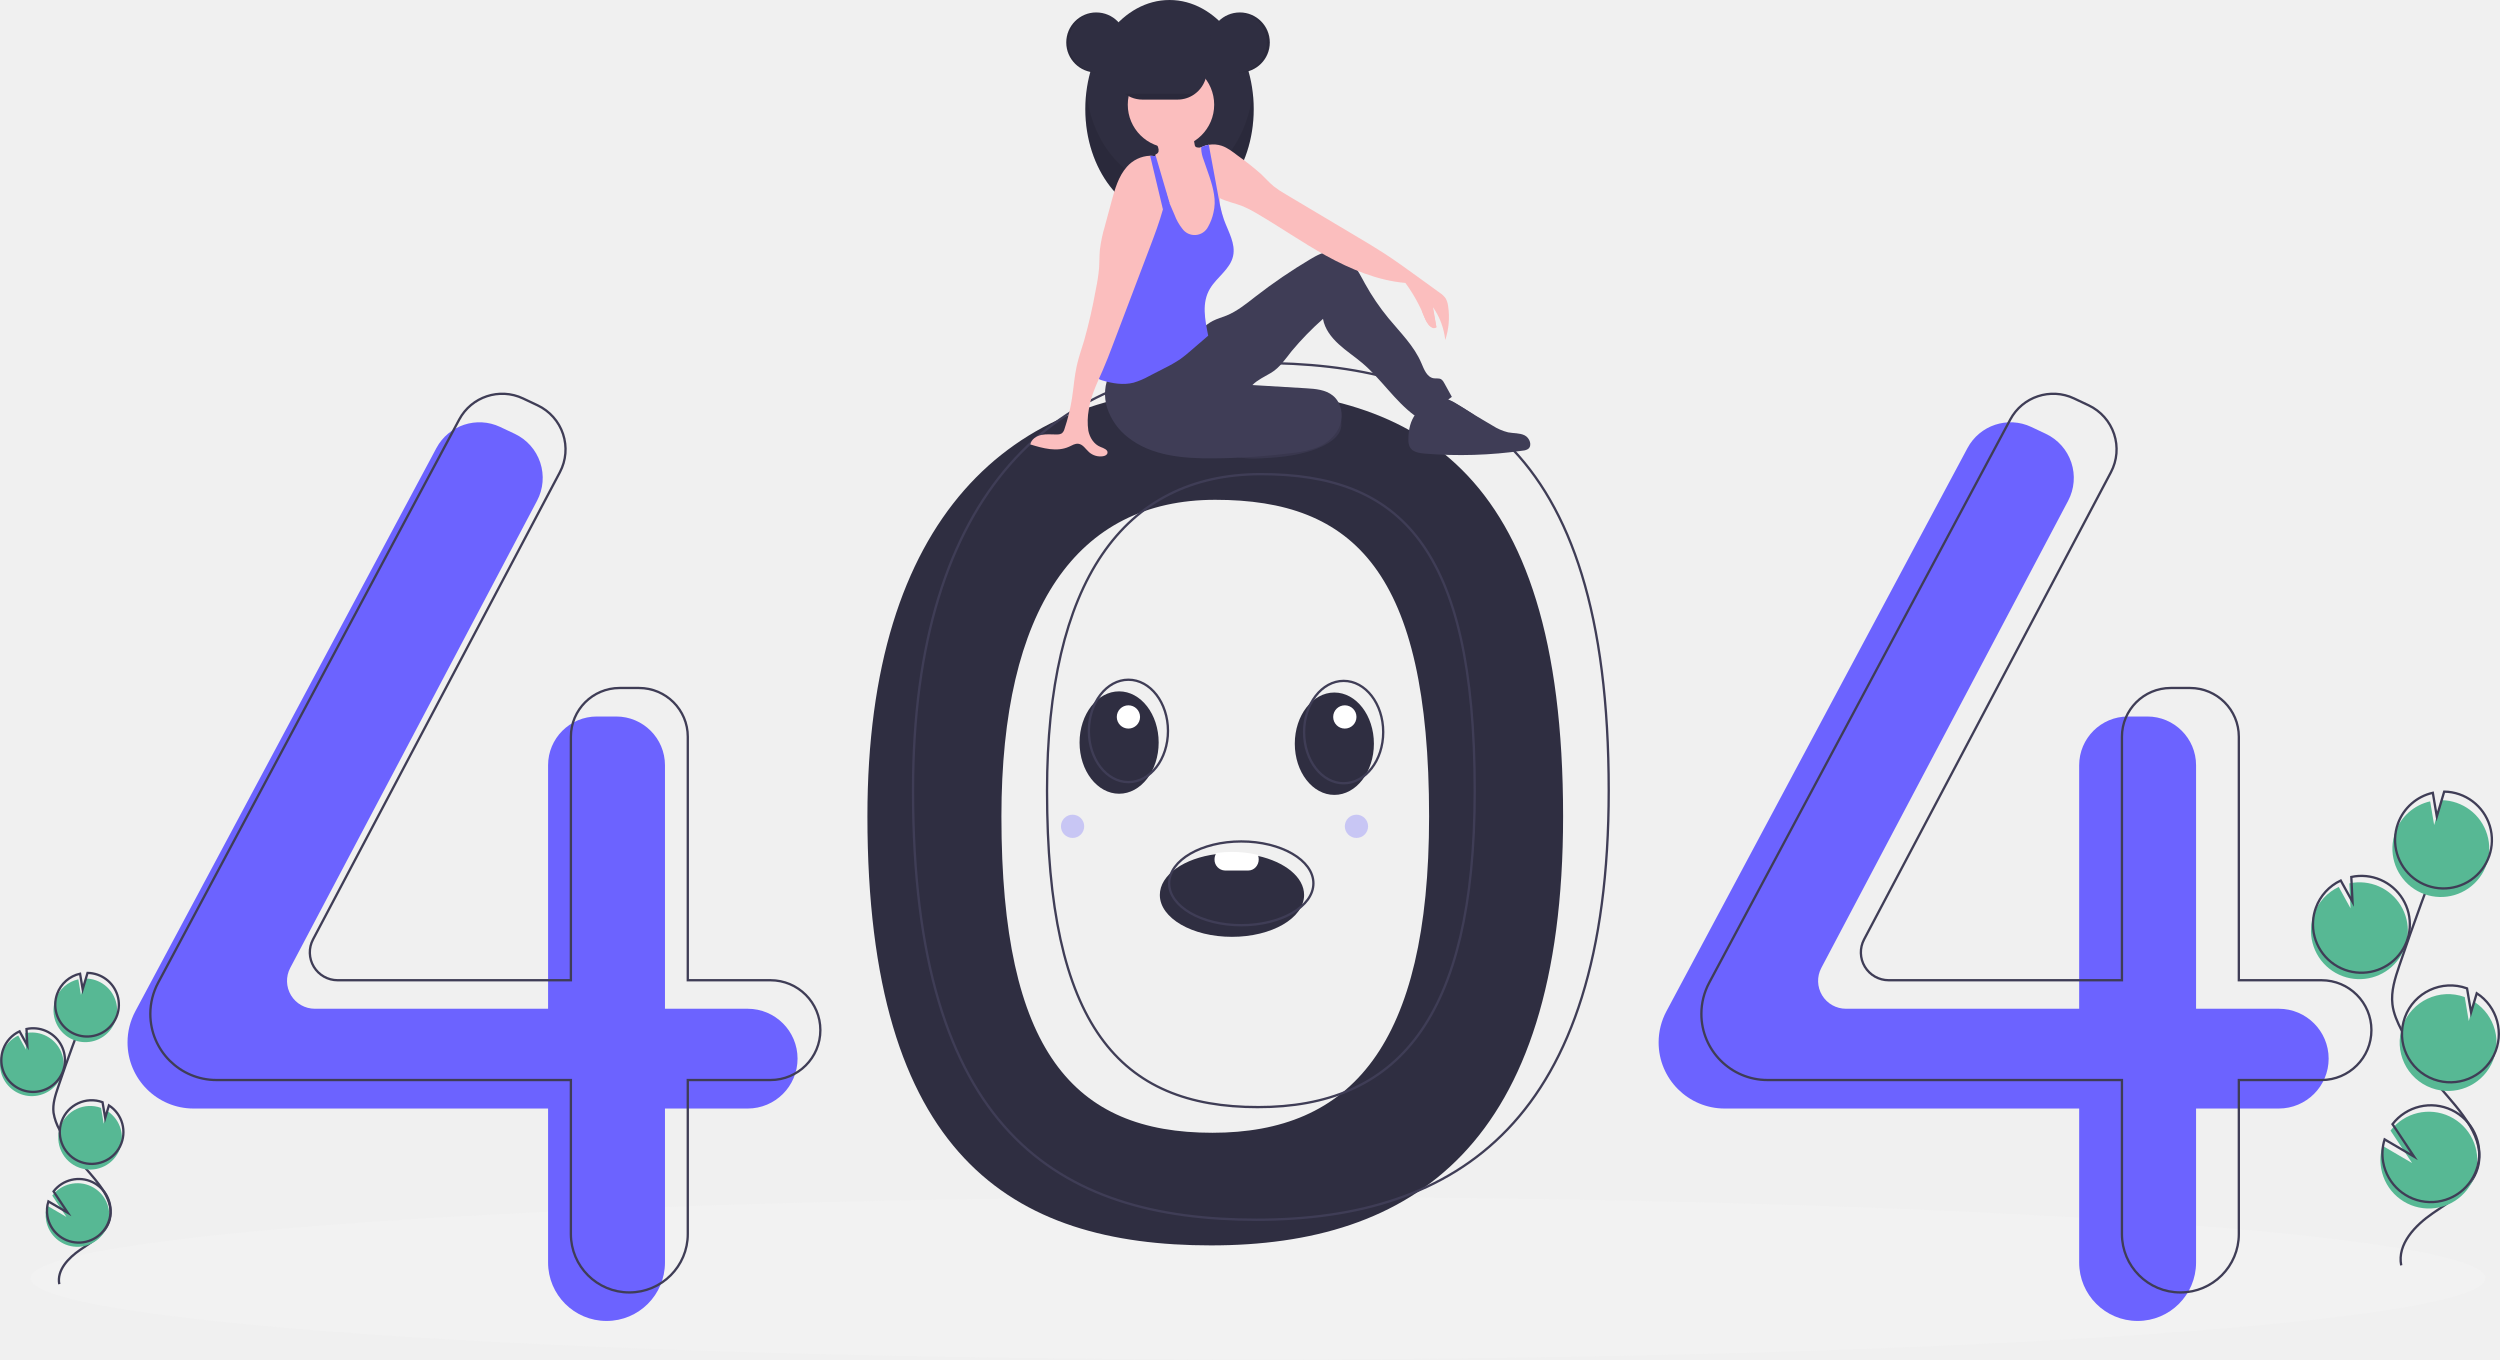
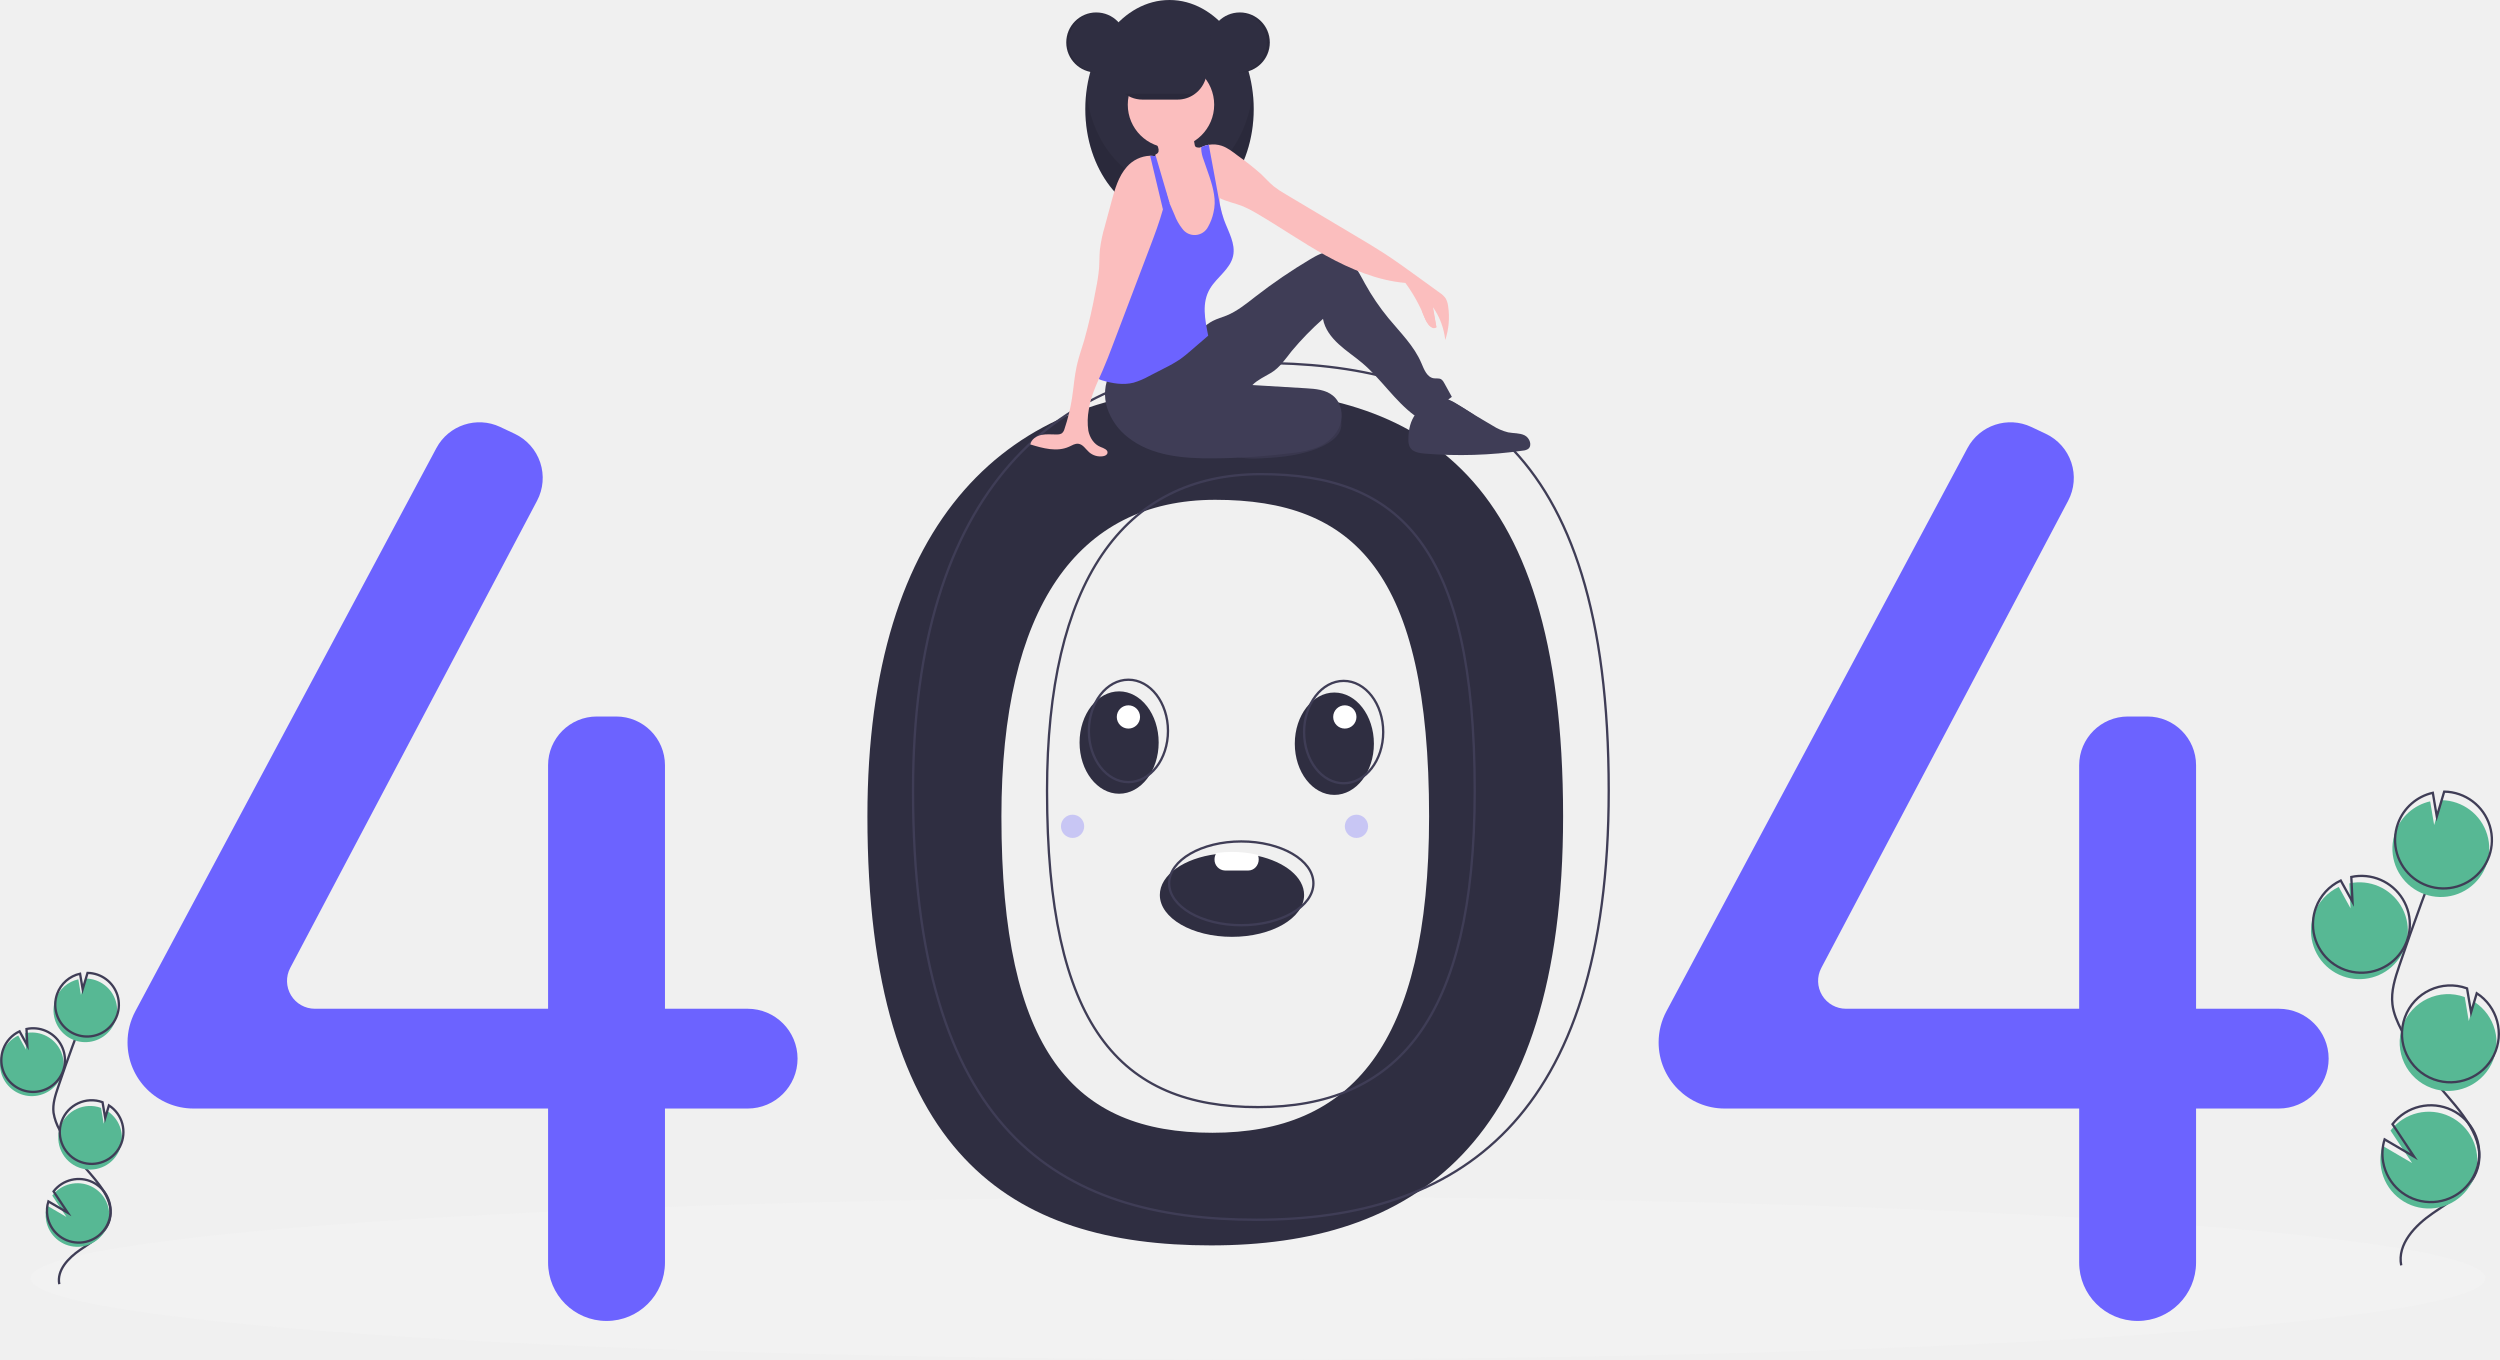
<svg xmlns="http://www.w3.org/2000/svg" id="fd59ce54-f850-4dfc-bc34-dd7d379d600e" data-name="Layer 1" width="1074.392" height="584.231" viewBox="0 0 1074.392 584.231">
  <ellipse cx="540.643" cy="549.309" rx="527.5" ry="34.922" fill="#f2f2f2" />
  <path d="M583.48,324.894c-85.944,0-147.651,55.139-147.651,183.798,0,145.813,61.707,184.411,147.651,184.411s151.327-42.274,151.327-184.411C734.807,356.753,669.424,324.894,583.48,324.894Zm.565,319.808c-59.527,0-90.626-34.923-90.626-135.916,0-89.112,32.372-136.105,91.899-136.105s91.899,30.868,91.899,136.105C677.217,607.234,643.572,644.703,584.045,644.703Z" transform="translate(-63.054 -157.8845)" fill="#2f2e41" />
  <path d="M384.365,591.401H348.831V486.762A20.956,20.956,0,0,0,327.875,465.806h-8.326a20.956,20.956,0,0,0-20.956,20.956V591.401H198.363a11.963,11.963,0,0,1-10.578-17.552l106.082-200.78A20.956,20.956,0,0,0,284.287,344.33l-6.262-2.957a20.956,20.956,0,0,0-27.429,9.07L121.214,592.475a28.416,28.416,0,0,0-3.356,13.396v0a28.416,28.416,0,0,0,28.416,28.416H298.593v66.167a25.119,25.119,0,0,0,25.119,25.119h0a25.119,25.119,0,0,0,25.119-25.119V634.287h35.534a21.443,21.443,0,0,0,21.443-21.443v0A21.443,21.443,0,0,0,384.365,591.401Z" transform="translate(-63.054 -157.8845)" fill="#6c63ff" />
  <path d="M1042.362,591.401h-35.534V486.762A20.956,20.956,0,0,0,985.872,465.806h-8.326a20.956,20.956,0,0,0-20.956,20.956V591.401H856.359a11.963,11.963,0,0,1-10.578-17.552L951.864,373.069A20.956,20.956,0,0,0,942.284,344.33l-6.262-2.957a20.956,20.956,0,0,0-27.429,9.07L779.211,592.475a28.416,28.416,0,0,0-3.356,13.396v0a28.416,28.416,0,0,0,28.416,28.416H956.589v66.167a25.119,25.119,0,0,0,25.119,25.119h0a25.119,25.119,0,0,0,25.119-25.119V634.287h35.534a21.443,21.443,0,0,0,21.443-21.443v0A21.443,21.443,0,0,0,1042.362,591.401Z" transform="translate(-63.054 -157.8845)" fill="#6c63ff" />
-   <path d="M394.168,579.148H358.634V474.509a20.956,20.956,0,0,0-20.956-20.956h-8.326a20.956,20.956,0,0,0-20.956,20.956V579.148H208.165a11.963,11.963,0,0,1-10.578-17.552L303.67,360.816a20.956,20.956,0,0,0-9.58-28.739l-6.262-2.957a20.956,20.956,0,0,0-27.429,9.07L131.017,580.222a28.416,28.416,0,0,0-3.356,13.396v0a28.416,28.416,0,0,0,28.416,28.416H308.395v66.167a25.119,25.119,0,0,0,25.119,25.119h0a25.119,25.119,0,0,0,25.119-25.119V622.034h35.534a21.443,21.443,0,0,0,21.443-21.443v0A21.443,21.443,0,0,0,394.168,579.148Z" transform="translate(-63.054 -157.8845)" fill="none" stroke="#3f3d56" stroke-miterlimit="10" />
-   <path d="M1060.742,579.148h-35.534V474.509a20.956,20.956,0,0,0-20.956-20.956H995.925a20.956,20.956,0,0,0-20.956,20.956V579.148H874.739a11.963,11.963,0,0,1-10.578-17.552L970.244,360.816a20.956,20.956,0,0,0-9.58-28.739l-6.262-2.957a20.956,20.956,0,0,0-27.429,9.07L797.59,580.222a28.416,28.416,0,0,0-3.356,13.396v0a28.416,28.416,0,0,0,28.416,28.416H974.969v66.167a25.119,25.119,0,0,0,25.119,25.119h0a25.119,25.119,0,0,0,25.119-25.119V622.034h35.534a21.443,21.443,0,0,0,21.443-21.443v0A21.443,21.443,0,0,0,1060.742,579.148Z" transform="translate(-63.054 -157.8845)" fill="none" stroke="#3f3d56" stroke-miterlimit="10" />
  <path d="M603.085,313.866c-85.944,0-147.651,55.139-147.651,183.798,0,145.813,61.707,184.411,147.651,184.411s151.327-42.274,151.327-184.411C754.412,345.725,689.029,313.866,603.085,313.866Zm.565,319.808c-59.527,0-90.626-34.923-90.626-135.916,0-89.112,32.372-136.105,91.899-136.105s91.899,30.868,91.899,136.105C696.822,596.206,663.177,633.675,603.65,633.675Z" transform="translate(-63.054 -157.8845)" fill="none" stroke="#3f3d56" stroke-miterlimit="10" />
  <circle cx="471.141" cy="18.25" r="12.901" fill="#2f2e41" />
  <ellipse cx="502.607" cy="46.885" rx="36.186" ry="46.885" fill="#2f2e41" />
  <path d="M565.661,237.494c-18.128,0-33.141-17.271-35.776-39.805a60.976,60.976,0,0,0-.41,7.08c0,25.894,16.201,46.885,36.186,46.885s36.186-20.991,36.186-46.885a60.976,60.976,0,0,0-.41-7.08C598.803,220.224,583.789,237.494,565.661,237.494Z" transform="translate(-63.054 -157.8845)" opacity="0.1" />
  <path d="M639.296,342.073c-.777,3.193-4.128,5.751-7.839,7.538-7.802,3.757-17.425,4.878-26.76,5.254a45.176,45.176,0,0,1-7.144-.132,20.537,20.537,0,0,1-12.251-5.631,1.681,1.681,0,0,1,.044-2.844c4.969-5.459,13.262-8.806,21.616-11.216,6.334-1.827,17.381-6.561,24.29-5.922C637.944,329.739,640.277,338.041,639.296,342.073Z" transform="translate(-63.054 -157.8845)" fill="#3f3d56" />
  <path d="M639.296,342.073c-.777,3.193-4.128,5.751-7.839,7.538-7.802,3.757-17.425,4.878-26.76,5.254a45.176,45.176,0,0,1-7.144-.132,20.537,20.537,0,0,1-12.251-5.631,1.681,1.681,0,0,1,.044-2.844c4.969-5.459,13.262-8.806,21.616-11.216,6.334-1.827,17.381-6.561,24.29-5.922C637.944,329.739,640.277,338.041,639.296,342.073Z" transform="translate(-63.054 -157.8845)" opacity="0.1" />
  <path d="M540.098,318.206a19.77,19.77,0,0,0-1.199,15.075,26.339,26.339,0,0,0,8.829,12.497c10.095,8.092,23.988,9.205,36.925,9.093a284.649,284.649,0,0,0,33.905-2.324,40.538,40.538,0,0,0,11.001-2.554c4.222-1.827,7.933-5.178,9.436-9.526s.436-9.672-3.134-12.574c-3.137-2.55-7.463-2.9-11.498-3.143l-23.088-1.387c2.281-2.308,5.318-3.614,8.096-5.292,3.685-2.226,6.134-5.965,8.813-9.335a129.001,129.001,0,0,1,13.439-13.817c.751,4.31,3.478,7.85,6.687,10.824s6.908,5.368,10.244,8.2c8.079,6.858,13.896,16.167,22.392,22.5a43.829,43.829,0,0,0,16.049-8.012l-3.302-5.981a3.94,3.94,0,0,0-1.245-1.553c-.935-.575-2.14-.279-3.225-.441-2.901-.435-4.168-3.784-5.306-6.487-3.125-7.422-9.108-13.18-14.218-19.404a98.009,98.009,0,0,1-9.996-14.723c-1.717-3.102-3.288-6.331-5.617-9.003s-5.594-4.773-9.139-4.781c-3.132-.007-6.021,1.584-8.714,3.183a230.477,230.477,0,0,0-23.63,16.099c-3.944,3.062-7.863,6.296-12.489,8.174-1.947.79-4,1.331-5.869,2.292-3.273,1.684-5.757,4.534-8.431,7.064C566.277,311.892,553.219,317.738,540.098,318.206Z" transform="translate(-63.054 -157.8845)" fill="#3f3d56" />
  <path d="M588.374,253.983a23.774,23.774,0,0,1-1.734,8.033,10.045,10.045,0,0,1-5.768,5.573,12.375,12.375,0,0,1-5.623.182,10.882,10.882,0,0,1-4.582-1.561c-2.165-1.488-3.244-4.144-3.637-6.743-.393-2.596-.217-5.249-.469-7.863a42.944,42.944,0,0,0-1.202-6.255c-.17-.683-.343-1.362-.513-2.042-.167-.68-.33-1.359-.481-2.039-.138-.639-.267-1.281-.378-1.926-.091-.544-.173-1.092-.233-1.643a18.423,18.423,0,0,0-.809-4.811,14.607,14.607,0,0,0-1.687-2.854c-.286-.409-.563-.818-.818-1.243a5.89,5.89,0,0,1-.972-3.748,3.286,3.286,0,0,1,.148-.601c.025-.076.053-.151.085-.223A1.802,1.802,0,0,0,560.932,223.07a3.433,3.433,0,0,0-.148-1.778,11.318,11.318,0,0,0-.96-2.288c-.264-.478-1.161-1.34-1.167-1.888-.013-1.101,2.14-1.989,3.011-2.423a16.796,16.796,0,0,1,8.597-1.743c1.904.129,3.968.714,5.019,2.31.944,1.438.818,3.301,1.221,4.972a1.471,1.471,0,0,0,.299.664,1.341,1.341,0,0,0,.739.34,4.549,4.549,0,0,0,1.416.057h.003a2.931,2.931,0,0,0,.371-.054,4.957,4.957,0,0,0,2.033-.878q.585-.156,1.18-.255a.251.251,0,0,0,.047-.009c1.576,4.975,1.781,10.308,3.071,15.374.639,2.52,1.554,5.009,1.683,7.602.009.113.013.23.016.346.019.834-.047,1.674-.013,2.505a6.981,6.981,0,0,0,.126,1.114,15.611,15.611,0,0,0,.525,1.743l.009.028c.06.183.116.368.164.554.035.135.066.267.091.403l.003.009A14.938,14.938,0,0,1,588.374,253.983Z" transform="translate(-63.054 -157.8845)" fill="#fbbebe" />
  <circle cx="503.237" cy="44.997" r="18.565" fill="#fbbebe" />
  <path d="M684.157,304.033a30.445,30.445,0,0,0-5.236-14.103q.722,4.295,1.447,8.587a3.214,3.214,0,0,1-3.367-1.035,10.337,10.337,0,0,1-1.765-3.276,67.466,67.466,0,0,0-8.21-14.736c-11.819-.985-23.502-5.884-33.896-11.595-10.396-5.708-20.126-12.552-30.384-18.502a43.573,43.573,0,0,0-5.544-2.832c-3.21-1.287-6.812-1.954-9.855-3.468-.204-.101-.409-.208-.61-.318a12.578,12.578,0,0,1-1.945-1.306,10.344,10.344,0,0,1-.931-.856,20.351,20.351,0,0,1-3.559-5.953c-1.633-3.612-2.215-7.97-3.845-11.583a11.203,11.203,0,0,1,2.502-1.765h.003c.132-.069.264-.135.4-.198a11.94,11.94,0,0,1,2.004-.733q.585-.156,1.18-.255a.251.251,0,0,0,.047-.009,11.566,11.566,0,0,1,5.491.434c2.587.875,4.767,2.621,6.941,4.273a114.02,114.02,0,0,1,10.148,8.049c1.794,1.718,3.43,3.606,5.359,5.167a42.144,42.144,0,0,0,5.057,3.351q15.656,9.327,31.315,18.65c3.534,2.105,7.07,4.21,10.526,6.438,5.249,3.386,10.308,7.055,15.365,10.721q4.47,3.238,8.936,6.479a9.728,9.728,0,0,1,2.533,2.341,8.472,8.472,0,0,1,1.123,3.433A31.387,31.387,0,0,1,684.157,304.033Z" transform="translate(-63.054 -157.8845)" fill="#fbbebe" />
  <path d="M592.977,267.944c-1.252,5.617-6.929,9.012-9.896,13.946-3.688,6.123-2.184,13.241-.799,20.255q-3.795,3.271-7.593,6.542c-1.397,1.199-2.794,2.404-4.298,3.464a57.351,57.351,0,0,1-6.86,3.94q-3.361,1.728-6.721,3.458a32.128,32.128,0,0,1-6.58,2.788c-4.415,1.133-9.103.34-13.471-.972a6.088,6.088,0,0,1-1.473-.601,2.394,2.394,0,0,1-.699-.632,3.911,3.911,0,0,1-.444-2.539c.444-7.351,2.24-14.547,4.031-21.69a85.26,85.26,0,0,1,3.848-12.577,85.077,85.077,0,0,1,5.415-10.151,68.368,68.368,0,0,1,7.929-11.514,18.479,18.479,0,0,0,3.675-4.739c1.117-2.549.686-5.472.913-8.247a17.148,17.148,0,0,1,1.633-6.007v-.003a17.093,17.093,0,0,1,1.743-2.882q.458,1.067.916,2.13.302.699.598,1.394.387.897.768,1.787,1.1,2.558,2.196,5.113a21.59,21.59,0,0,0,3.335,5.944,6.499,6.499,0,0,0,11.123-.853,21.261,21.261,0,0,0,2.272-6.013,19.215,19.215,0,0,0,.252-7.835c-.758-5.009-2.889-10.126-4.437-14.78a14.945,14.945,0,0,1-1.079-4.871,3.351,3.351,0,0,1,.057-.56c.009-.047.019-.098.028-.145a11.94,11.94,0,0,1,2.004-.733q.585-.156,1.18-.255,2.044,11.064,4.094,22.127c.032.173.066.346.098.522.195,1.057.393,2.115.614,3.169.198.957.412,1.91.651,2.857l.009.028c.082.321.167.639.255.957l.003.009c.242.868.513,1.731.818,2.58C590.938,257.475,594.164,262.629,592.977,267.944Z" transform="translate(-63.054 -157.8845)" fill="#6c63ff" />
  <path d="M668.321,346.877a6.583,6.583,0,0,0,.61,3.143c1.162,2.124,3.95,2.606,6.362,2.805a188.377,188.377,0,0,0,42.266-1.288,4.886,4.886,0,0,0,2.151-.668c1.99-1.395.763-4.795-1.41-5.884s-4.751-.826-7.135-1.297a22.479,22.479,0,0,1-6.678-2.896q-7.252-4.167-14.293-8.688c-2.795-1.795-6.093-3.71-9.24-2.646C672.43,332.343,668.265,337.681,668.321,346.877Z" transform="translate(-63.054 -157.8845)" fill="#3f3d56" />
  <path d="M564.437,240.874v.003c-.022.132-.044.261-.072.39-.035.214-.076.431-.116.645-.39,1.998-.868,3.987-1.419,5.963-1.51,5.459-3.534,10.831-5.541,16.123q-8.081,21.287-16.164,42.577c-1.359,3.575-2.716,7.152-4.261,10.654-.516,1.167-1.048,2.344-1.576,3.534-1.894,4.257-3.713,8.653-4.317,13.184a27.45,27.45,0,0,0-.192,9.04c.604,2.97,2.407,5.872,5.23,6.97,1.378.538,3.351,1.259,2.974,2.69-.204.787-1.098,1.171-1.901,1.303a7.312,7.312,0,0,1-5.966-1.718c-1.507-1.337-2.665-3.417-4.67-3.641-1.388-.151-2.665.68-3.936,1.262-5.186,2.369-11.227.711-16.674-.972.428-2.206,2.643-3.66,4.843-4.1,2.199-.444,4.474-.129,6.718-.189a3.51,3.51,0,0,0,2.042-.525,3.705,3.705,0,0,0,1.101-1.882,78.964,78.964,0,0,0,3.213-13.147c.724-4.666,1.026-9.405,2.058-14.015.802-3.597,2.042-7.08,3.106-10.61a224.682,224.682,0,0,0,5.06-22.077,78.02,78.02,0,0,0,1.425-9.368c.179-2.612.094-5.236.346-7.838a60.888,60.888,0,0,1,2.111-9.997q1.444-5.348,2.885-10.689c1.425-5.271,2.955-10.746,6.567-14.843a13.962,13.962,0,0,1,10.028-4.789,9.882,9.882,0,0,1,2.13.23c.116.028.233.057.349.088a8.634,8.634,0,0,1,2.174.9c1.114-.708,1.68-.459,2.42.632a6.973,6.973,0,0,1,.881,3.795A52.424,52.424,0,0,1,564.437,240.874Z" transform="translate(-63.054 -157.8845)" fill="#fbbebe" />
  <path d="M565.661,245.046l-.047.047-.255.255-2.53,2.527-1.24-5.208-4.251-17.854a9.882,9.882,0,0,1,2.13.23,3.286,3.286,0,0,1,.148-.601l.201.689,1.441,4.902,2.728,9.308.45,1.532v.003Z" transform="translate(-63.054 -157.8845)" fill="#6c63ff" />
  <path d="M581.715,188.087a12.582,12.582,0,0,1-3.7,8.896,12.314,12.314,0,0,1-1.36,1.176,12.528,12.528,0,0,1-7.536,2.524H554.023a12.59,12.59,0,0,1,0-25.18h15.096A12.629,12.629,0,0,1,581.715,188.087Z" transform="translate(-63.054 -157.8845)" fill="#2f2e41" />
  <circle cx="532.815" cy="18.25" r="12.901" fill="#2f2e41" />
  <path d="M595.554,163.234c-.158,0-.315.006-.472.012a12.898,12.898,0,0,1,0,25.778c.157.006.314.012.472.012a12.901,12.901,0,1,0,0-25.802Z" transform="translate(-63.054 -157.8845)" opacity="0.1" />
  <path d="M534.195,163.234c.158,0,.315.006.472.012a12.898,12.898,0,0,0,0,25.778c-.157.006-.314.012-.472.012a12.901,12.901,0,0,1,0-25.802Z" transform="translate(-63.054 -157.8845)" opacity="0.1" />
  <path d="M576.655,198.159a12.528,12.528,0,0,1-7.536,2.524H554.023a12.528,12.528,0,0,1-7.536-2.524Z" transform="translate(-63.054 -157.8845)" opacity="0.1" />
  <path d="M674.14,291.64s3.252,9.372,6.229,6.876L677.996,286.267Z" transform="translate(-63.054 -157.8845)" fill="#fbbebe" />
  <path d="M1069.918,577.434a20.813,20.813,0,1,0,2.772-39.915l.521,10.712-5.068-9.18a20.734,20.734,0,0,0-10.684,11.723,20.408,20.408,0,0,0-1.197,5.63A20.809,20.809,0,0,0,1069.918,577.434Z" transform="translate(-63.054 -157.8845)" fill="#57b894" />
  <path d="M1094.995,701.678c-1.789-9.11,5.963-17.187,13.621-22.437s16.605-10.408,19.218-19.317c3.755-12.804-7.43-24.53-16.136-34.642a125.3,125.3,0,0,1-16.524-24.557c-1.811-3.533-3.476-7.225-3.952-11.166-.686-5.675,1.137-11.323,2.974-16.737q9.179-27.052,19.628-53.65" transform="translate(-63.054 -157.8845)" fill="none" stroke="#3f3d56" stroke-miterlimit="10" />
  <path d="M1070.775,574.676a20.813,20.813,0,1,0,2.772-39.915l.521,10.712-5.068-9.18a20.734,20.734,0,0,0-10.684,11.723,20.408,20.408,0,0,0-1.197,5.63A20.809,20.809,0,0,0,1070.775,574.676Z" transform="translate(-63.054 -157.8845)" fill="none" stroke="#3f3d56" stroke-miterlimit="10" />
  <path d="M1092.451,515.473a20.788,20.788,0,0,1,14.98-13.198l1.714,10.184,3.177-10.696a20.81,20.81,0,1,1-19.871,13.71Z" transform="translate(-63.054 -157.8845)" fill="#57b894" />
  <path d="M1093.594,511.795a20.788,20.788,0,0,1,14.98-13.198l1.714,10.184,3.177-10.696a20.81,20.81,0,1,1-19.871,13.71Z" transform="translate(-63.054 -157.8845)" fill="none" stroke="#3f3d56" stroke-miterlimit="10" />
  <path d="M1108.045,625.489a20.81,20.81,0,0,0,18.419-37.023l-2.441,8.219-1.731-10.304a.362.362,0,0,0-.053-.02,20.811,20.811,0,1,0-14.194,39.127Z" transform="translate(-63.054 -157.8845)" fill="#57b894" />
  <path d="M1109.035,621.764a20.81,20.81,0,0,0,18.419-37.023l-2.441,8.219-1.731-10.304a.362.362,0,0,0-.053-.02,20.811,20.811,0,1,0-14.194,39.127Z" transform="translate(-63.054 -157.8845)" fill="none" stroke="#3f3d56" stroke-miterlimit="10" />
  <path d="M1086.378,660.051a20.801,20.801,0,1,0,4.011-16.297l9.273,13.957-12.67-7.408A20.616,20.616,0,0,0,1086.378,660.051Z" transform="translate(-63.054 -157.8845)" fill="#57b894" />
  <path d="M1087.235,657.294a20.801,20.801,0,1,0,4.011-16.297l9.273,13.957-12.67-7.408A20.616,20.616,0,0,0,1087.235,657.294Z" transform="translate(-63.054 -157.8845)" fill="none" stroke="#3f3d56" stroke-miterlimit="10" />
  <path d="M72.061,628.133a13.674,13.674,0,1,0,1.821-26.225l.342,7.038-3.33-6.032a13.623,13.623,0,0,0-7.019,7.702,13.409,13.409,0,0,0-.787,3.699A13.672,13.672,0,0,0,72.061,628.133Z" transform="translate(-63.054 -157.8845)" fill="#57b894" />
  <path d="M88.538,709.763c-1.175-5.986,3.918-11.292,8.949-14.741s10.91-6.838,12.626-12.692c2.467-8.412-4.882-16.117-10.601-22.76A82.324,82.324,0,0,1,88.656,643.436a22.21,22.21,0,0,1-2.597-7.336c-.451-3.729.747-7.439,1.954-10.996q6.031-17.773,12.896-35.249" transform="translate(-63.054 -157.8845)" fill="none" stroke="#3f3d56" stroke-miterlimit="10" />
  <path d="M72.625,626.321a13.674,13.674,0,1,0,1.821-26.225l.342,7.038L71.458,601.103a13.623,13.623,0,0,0-7.019,7.702,13.409,13.409,0,0,0-.787,3.699A13.672,13.672,0,0,0,72.625,626.321Z" transform="translate(-63.054 -157.8845)" fill="none" stroke="#3f3d56" stroke-miterlimit="10" />
  <path d="M86.866,587.423a13.658,13.658,0,0,1,9.842-8.671l1.126,6.691,2.087-7.027a13.673,13.673,0,1,1-13.055,9.007Z" transform="translate(-63.054 -157.8845)" fill="#57b894" />
  <path d="M87.617,585.007a13.658,13.658,0,0,1,9.842-8.671l1.126,6.691L100.673,576a13.673,13.673,0,1,1-13.055,9.007Z" transform="translate(-63.054 -157.8845)" fill="none" stroke="#3f3d56" stroke-miterlimit="10" />
  <path d="M97.112,659.706a13.673,13.673,0,0,0,12.102-24.325l-1.604,5.4-1.137-6.77a.238.238,0,0,0-.035-.013,13.673,13.673,0,1,0-9.326,25.707Z" transform="translate(-63.054 -157.8845)" fill="#57b894" />
  <path d="M97.762,657.259a13.673,13.673,0,0,0,12.102-24.325l-1.604,5.4-1.137-6.77a.238.238,0,0,0-.035-.013,13.673,13.673,0,1,0-9.326,25.707Z" transform="translate(-63.054 -157.8845)" fill="none" stroke="#3f3d56" stroke-miterlimit="10" />
  <path d="M82.876,682.414a13.667,13.667,0,1,0,2.635-10.708l6.092,9.17-8.324-4.867A13.545,13.545,0,0,0,82.876,682.414Z" transform="translate(-63.054 -157.8845)" fill="#57b894" />
  <path d="M83.439,680.602a13.667,13.667,0,1,0,2.635-10.708l6.092,9.17-8.324-4.867A13.545,13.545,0,0,0,83.439,680.602Z" transform="translate(-63.054 -157.8845)" fill="none" stroke="#3f3d56" stroke-miterlimit="10" />
  <ellipse cx="480.946" cy="319.115" rx="17" ry="22" fill="#2f2e41" />
  <ellipse cx="573.446" cy="319.615" rx="17" ry="22" fill="#2f2e41" />
  <path d="M623.5,542.5c0,9.94-13.88,18-31,18s-31-8.06-31-18c0-8.61,10.41-15.81,24.32-17.57a50.104,50.104,0,0,1,6.68-.43,50.699,50.699,0,0,1,11.13,1.2C615.25,528.29,623.5,534.84,623.5,542.5Z" transform="translate(-63.054 -157.8845)" fill="#2f2e41" />
  <ellipse cx="484.946" cy="314.115" rx="17" ry="22" fill="none" stroke="#3f3d56" stroke-miterlimit="10" />
  <ellipse cx="577.446" cy="314.615" rx="17" ry="22" fill="none" stroke="#3f3d56" stroke-miterlimit="10" />
  <ellipse cx="533.446" cy="379.615" rx="31" ry="18" fill="none" stroke="#3f3d56" stroke-miterlimit="10" />
  <path d="M604,527.2a4.937,4.937,0,0,1-1.32,3.392A4.339,4.339,0,0,1,599.5,532h-10a4.664,4.664,0,0,1-4.5-4.8,4.905,4.905,0,0,1,.82-2.741A47.02,47.02,0,0,1,592.5,524a47.665,47.665,0,0,1,11.13,1.28A5.067,5.067,0,0,1,604,527.2Z" transform="translate(-63.054 -157.8845)" fill="#fff" />
  <circle cx="484.946" cy="308.115" r="5" fill="#fff" />
  <circle cx="577.946" cy="308.115" r="5" fill="#fff" />
  <circle cx="582.946" cy="355.115" r="5" fill="#6c63ff" opacity="0.3" />
  <circle cx="460.946" cy="355.115" r="5" fill="#6c63ff" opacity="0.3" />
</svg>
